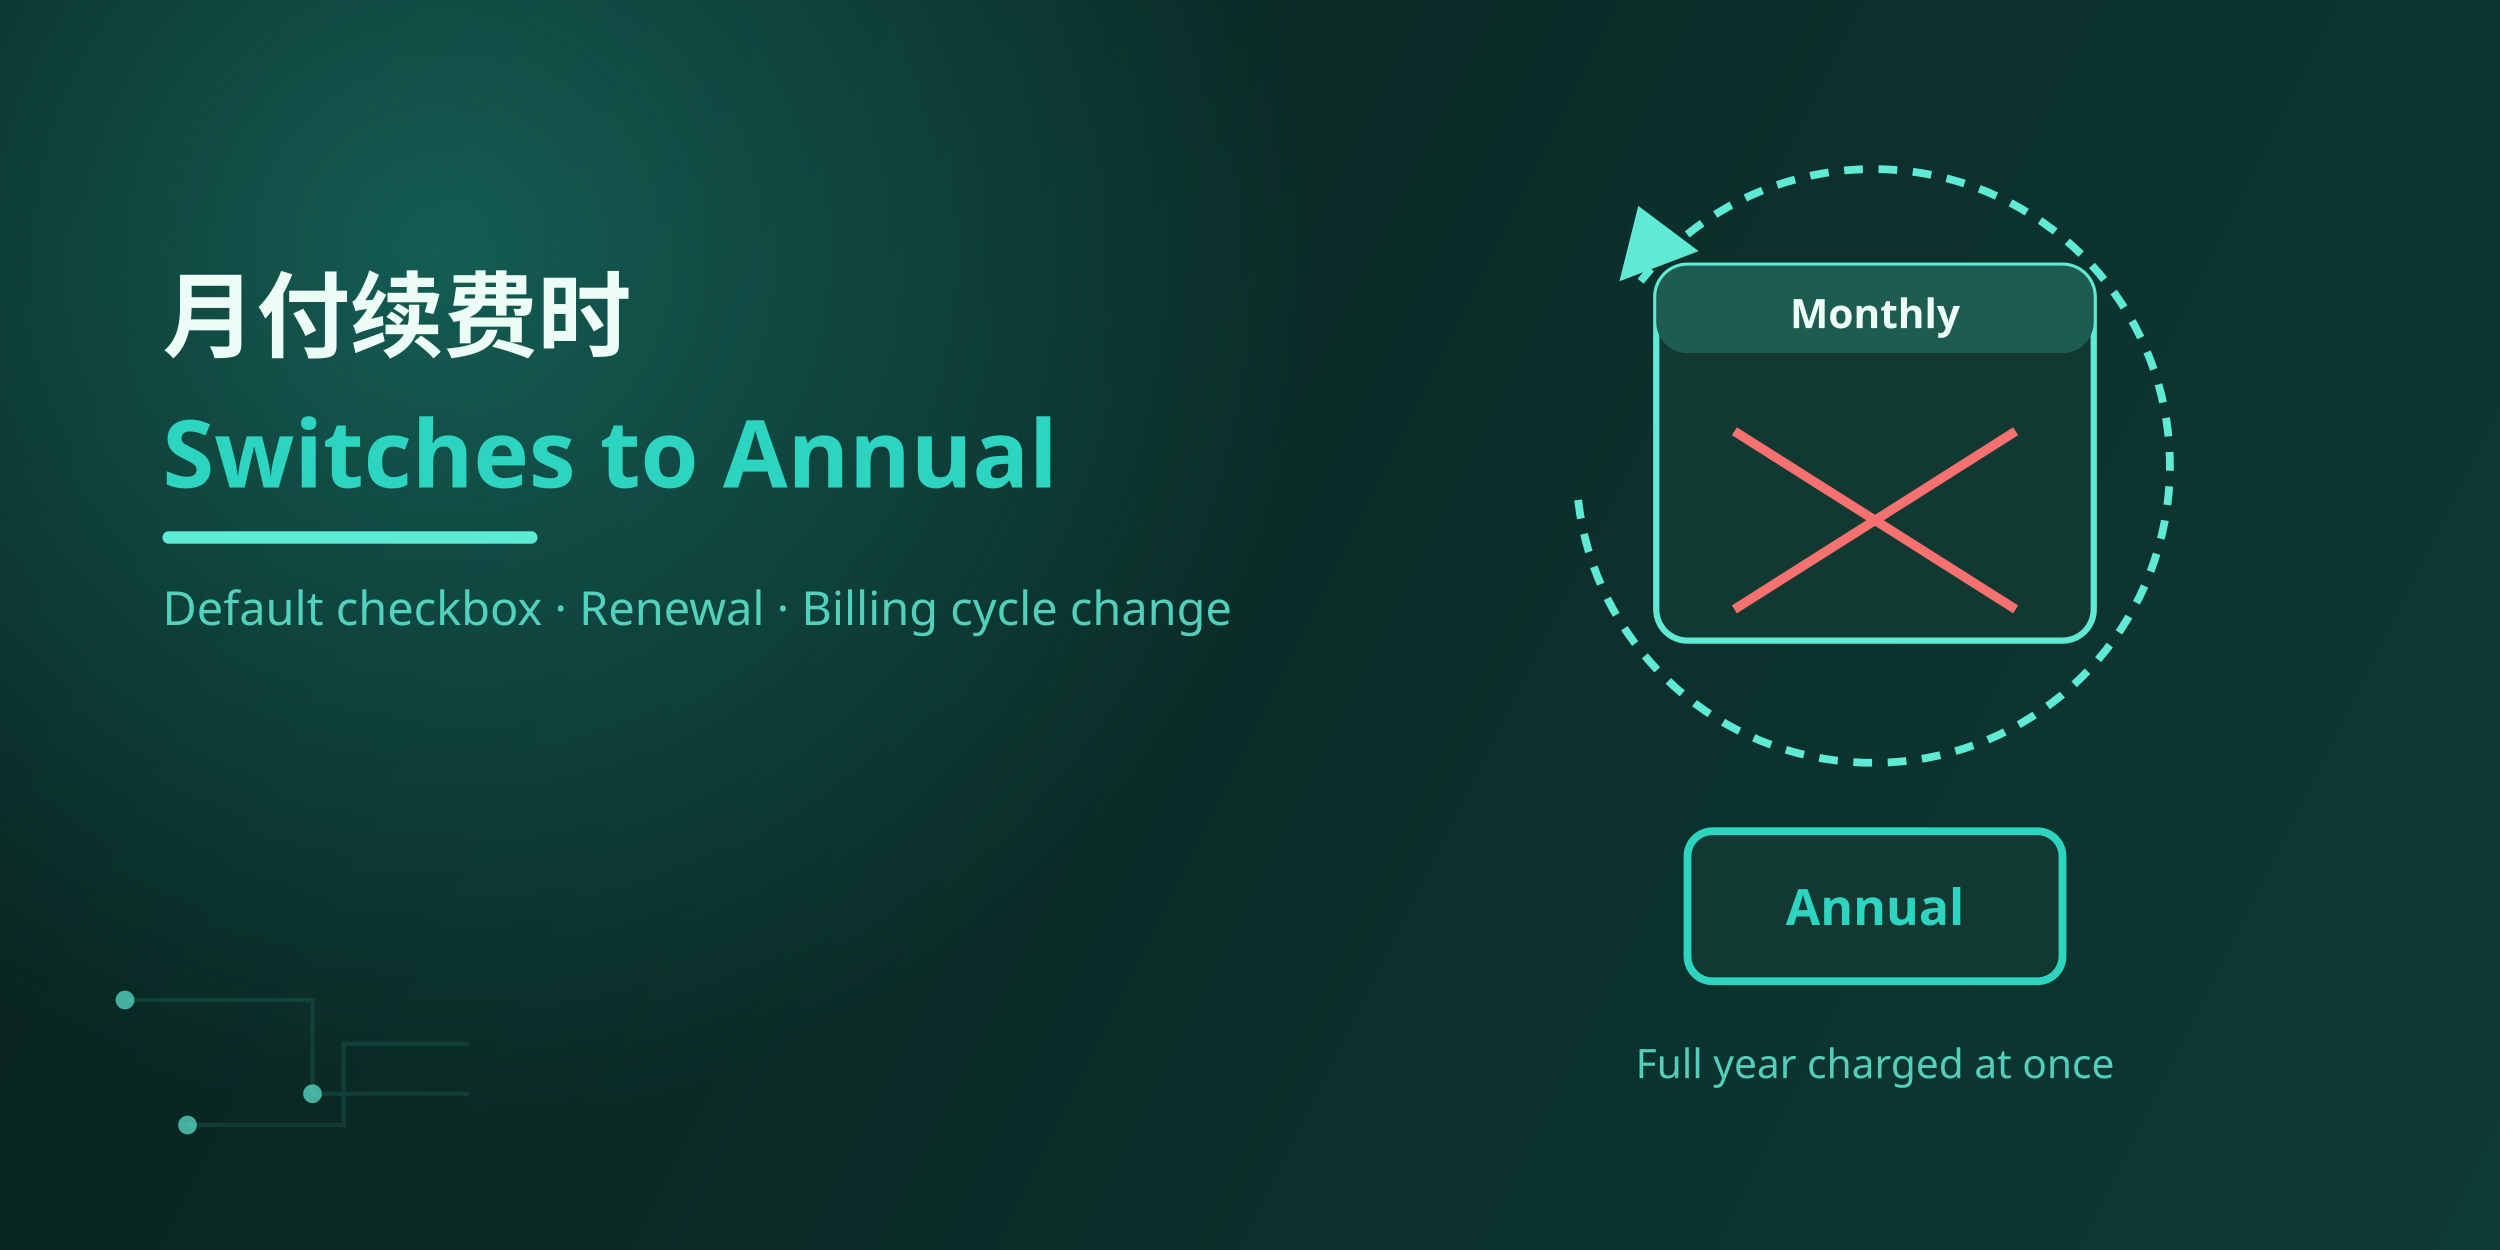
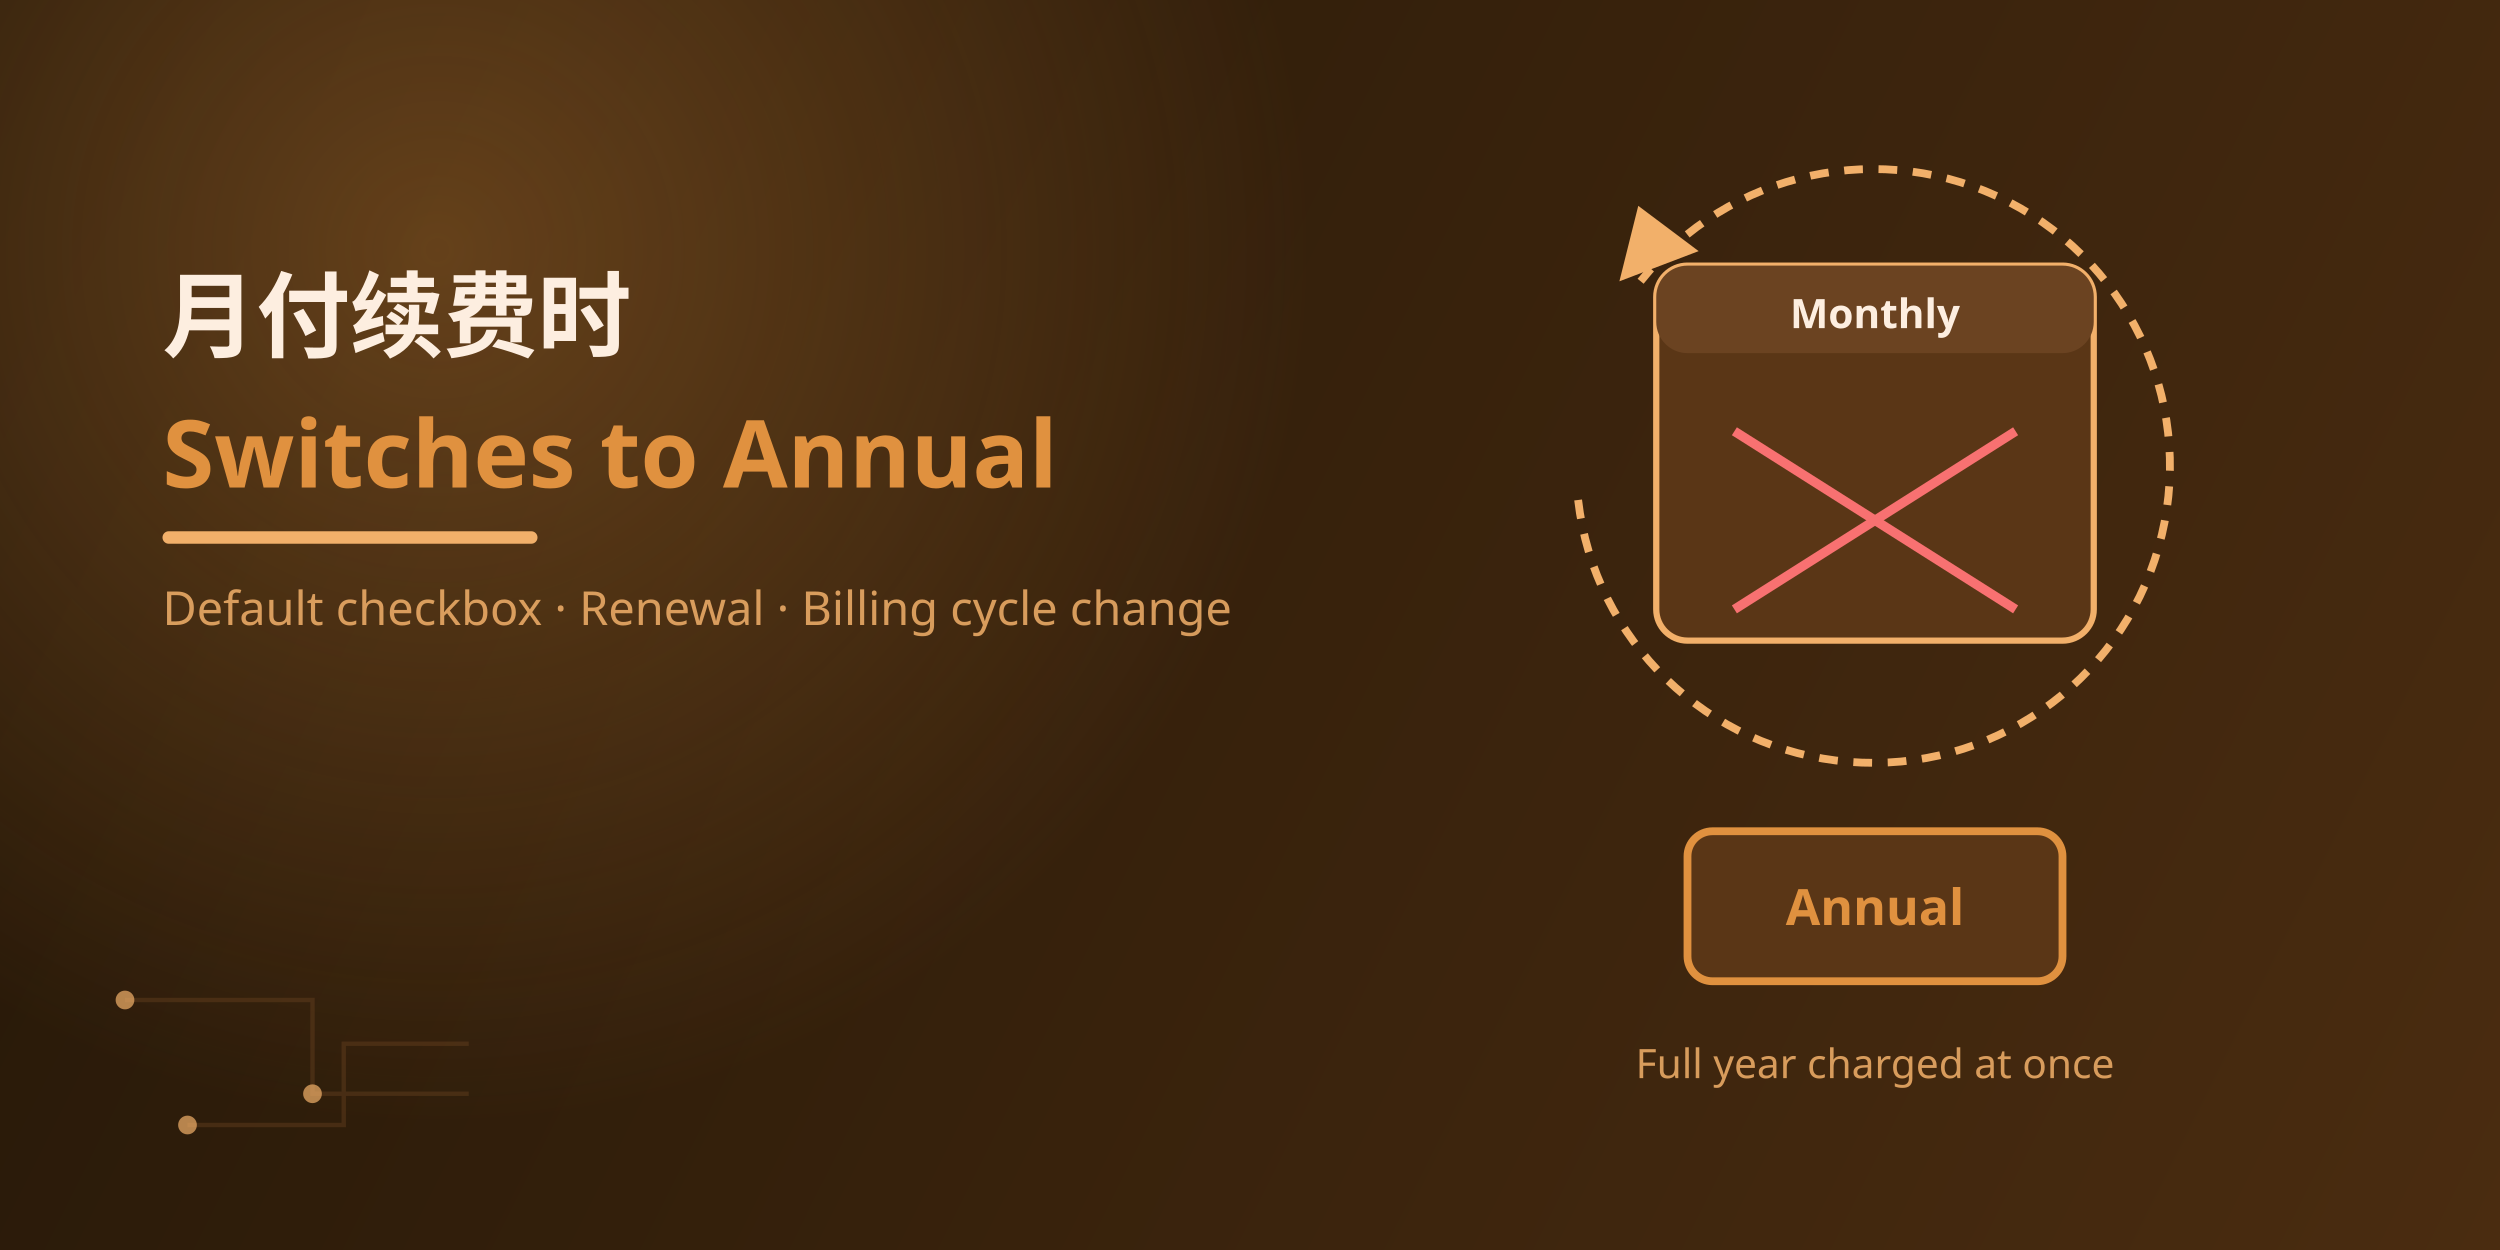
<svg xmlns="http://www.w3.org/2000/svg" viewBox="0 0 800 400" role="img" aria-label="AI订阅Monthly Plan被静默换成年付方案封面图">
  <defs>
    <linearGradient id="bgGradCycle" x1="0" y1="0" x2="800" y2="400" gradientUnits="userSpaceOnUse">
-       <stop offset="0" stop-color="#08201d" />
-       <stop offset="1" stop-color="#0e3a34" />
+       <stop offset="0" stop-color="#241708" />
+       <stop offset="1" stop-color="#4a2c10" />
    </linearGradient>
    <radialGradient id="glowCycle" cx="140" cy="80" r="280" gradientUnits="userSpaceOnUse">
-       <stop offset="0" stop-color="#2dd4bf" stop-opacity="0.32" />
-       <stop offset="1" stop-color="#2dd4bf" stop-opacity="0" />
+       <stop offset="0" stop-color="#e0913f" stop-opacity="0.32" />
+       <stop offset="1" stop-color="#e0913f" stop-opacity="0" />
    </radialGradient>
  </defs>
  <rect width="800" height="400" fill="url(#bgGradCycle)" />
  <rect width="800" height="400" fill="url(#glowCycle)" />
-   <g stroke="#1e5b50" stroke-width="1.4" opacity="0.4" fill="none">
+   <g stroke="#6b4321" stroke-width="1.4" opacity="0.4" fill="none">
    <path d="M40 320 h60 v30 h50" />
    <path d="M60 360 h50 v-26 h40" />
  </g>
-   <g fill="#5eead4" opacity="0.7">
+   <g fill="#f2b06a" opacity="0.7">
    <circle cx="40" cy="320" r="3" />
    <circle cx="100" cy="350" r="3" />
    <circle cx="60" cy="360" r="3" />
  </g>
-   <text x="52" y="112" font-family="'PingFang SC','Microsoft YaHei',sans-serif" font-size="30" font-weight="700" fill="#ecfdf5">月付续费时</text>
-   <text x="52" y="156" font-family="'PingFang SC','Microsoft YaHei',sans-serif" font-size="30" font-weight="700" fill="#2dd4bf">Switches to Annual</text>
-   <rect x="52" y="170" width="120" height="4" rx="2" fill="#5eead4" />
-   <text x="52" y="200" font-family="'PingFang SC','Microsoft YaHei',sans-serif" font-size="15" font-weight="400" fill="#5eead4" opacity="0.85">Default checkbox · Renewal · Billing cycle change</text>
+   <text x="52" y="112" font-family="'PingFang SC','Microsoft YaHei',sans-serif" font-size="30" font-weight="700" fill="#fdeee0">月付续费时</text>
+   <text x="52" y="156" font-family="'PingFang SC','Microsoft YaHei',sans-serif" font-size="30" font-weight="700" fill="#e0913f">Switches to Annual</text>
+   <rect x="52" y="170" width="120" height="4" rx="2" fill="#f2b06a" />
+   <text x="52" y="200" font-family="'PingFang SC','Microsoft YaHei',sans-serif" font-size="15" font-weight="400" fill="#f2b06a" opacity="0.85">Default checkbox · Renewal · Billing cycle change</text>
  <g transform="translate(600,140)">
-     <rect x="-70" y="-55" width="140" height="120" rx="10" fill="#123832" stroke="#5eead4" stroke-width="2" />
-     <rect x="-70" y="-55" width="140" height="28" rx="10" fill="#1e5b50" />
-     <text x="0" y="-35" text-anchor="middle" font-family="'PingFang SC','Microsoft YaHei',sans-serif" font-size="13" fill="#ecfdf5" font-weight="700">Monthly</text>
+     <rect x="-70" y="-55" width="140" height="120" rx="10" fill="#5a3616" stroke="#f2b06a" stroke-width="2" />
+     <rect x="-70" y="-55" width="140" height="28" rx="10" fill="#6b4321" />
+     <text x="0" y="-35" text-anchor="middle" font-family="'PingFang SC','Microsoft YaHei',sans-serif" font-size="13" fill="#fdeee0" font-weight="700">Monthly</text>
    <line x1="-45" y1="-2" x2="45" y2="55" stroke="#f87171" stroke-width="3" />
    <line x1="45" y1="-2" x2="-45" y2="55" stroke="#f87171" stroke-width="3" />
  </g>
-   <g transform="translate(600,140)" stroke="#5eead4" stroke-width="2.5" fill="none">
+   <g transform="translate(600,140)" stroke="#f2b06a" stroke-width="2.5" fill="none">
    <path d="M-95 20 a95 95 0 1 0 20 -70" stroke-dasharray="6 5" />
-     <path d="M-80 -52 l5 -20 l16 12 z" fill="#5eead4" />
+     <path d="M-80 -52 l5 -20 l16 12 z" fill="#f2b06a" />
  </g>
  <g transform="translate(600,290)">
-     <rect x="-60" y="-24" width="120" height="48" rx="8" fill="#123832" stroke="#2dd4bf" stroke-width="2.5" />
-     <text x="0" y="6" text-anchor="middle" font-family="'PingFang SC','Microsoft YaHei',sans-serif" font-size="16" fill="#2dd4bf" font-weight="700">Annual</text>
+     <rect x="-60" y="-24" width="120" height="48" rx="8" fill="#5a3616" stroke="#e0913f" stroke-width="2.5" />
+     <text x="0" y="6" text-anchor="middle" font-family="'PingFang SC','Microsoft YaHei',sans-serif" font-size="16" fill="#e0913f" font-weight="700">Annual</text>
  </g>
-   <text x="600" y="345" text-anchor="middle" font-family="'PingFang SC','Microsoft YaHei',sans-serif" font-size="13" fill="#5eead4" opacity="0.85">Full year charged at once</text>
+   <text x="600" y="345" text-anchor="middle" font-family="'PingFang SC','Microsoft YaHei',sans-serif" font-size="13" fill="#f2b06a" opacity="0.85">Full year charged at once</text>
</svg>
